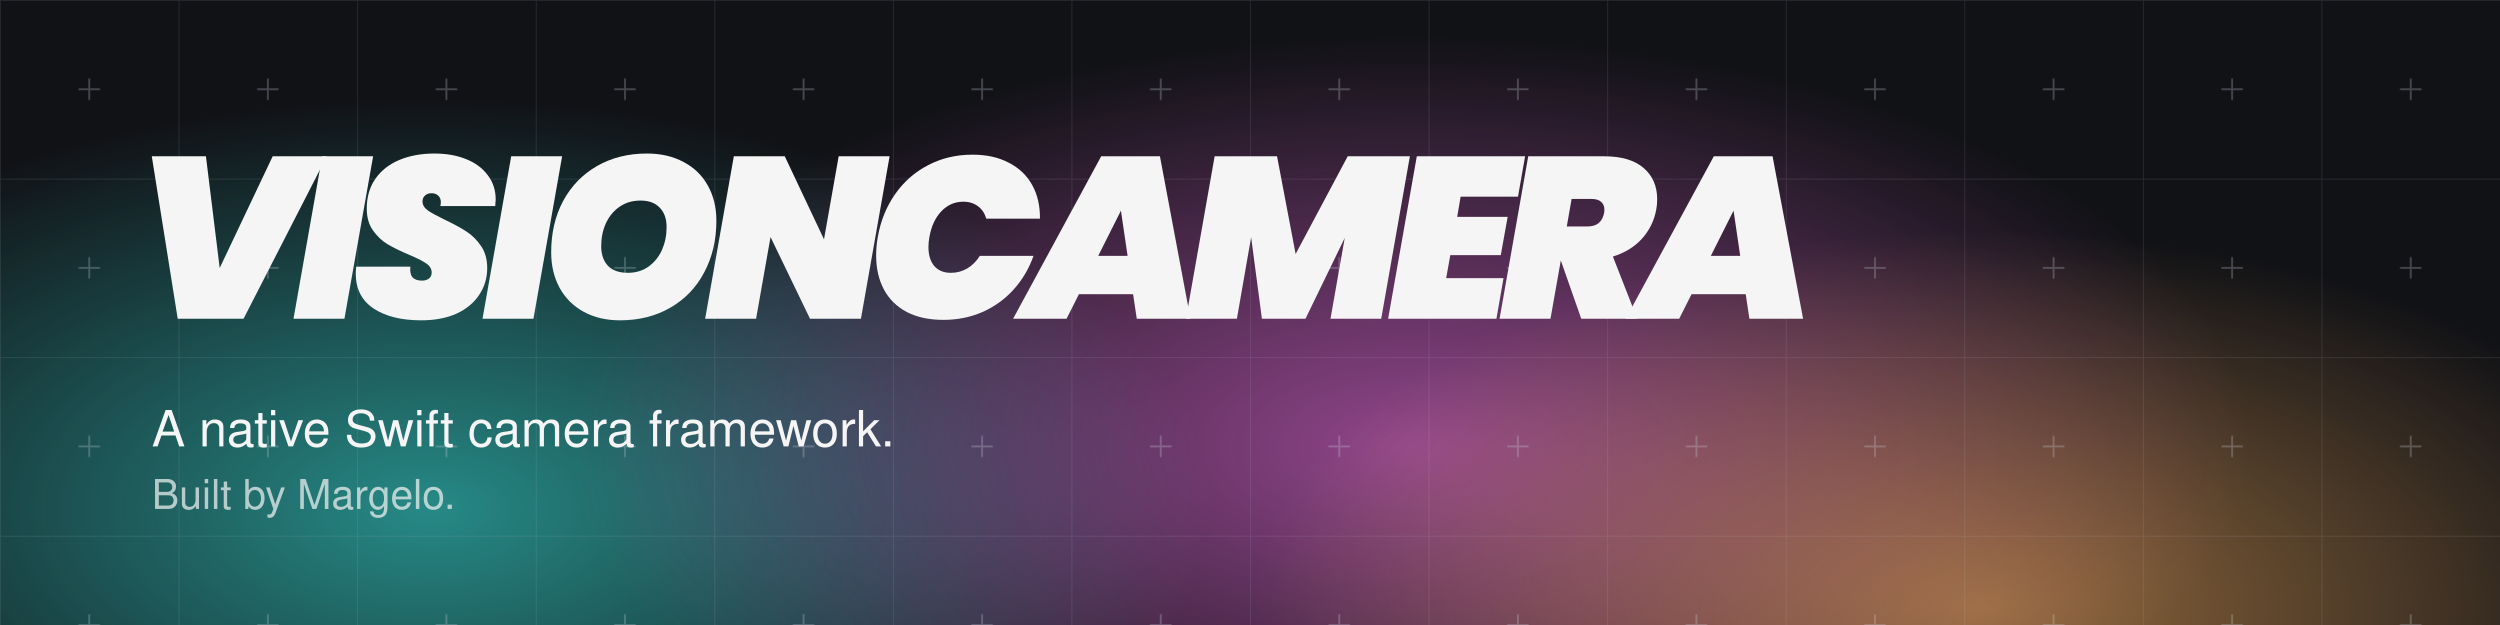
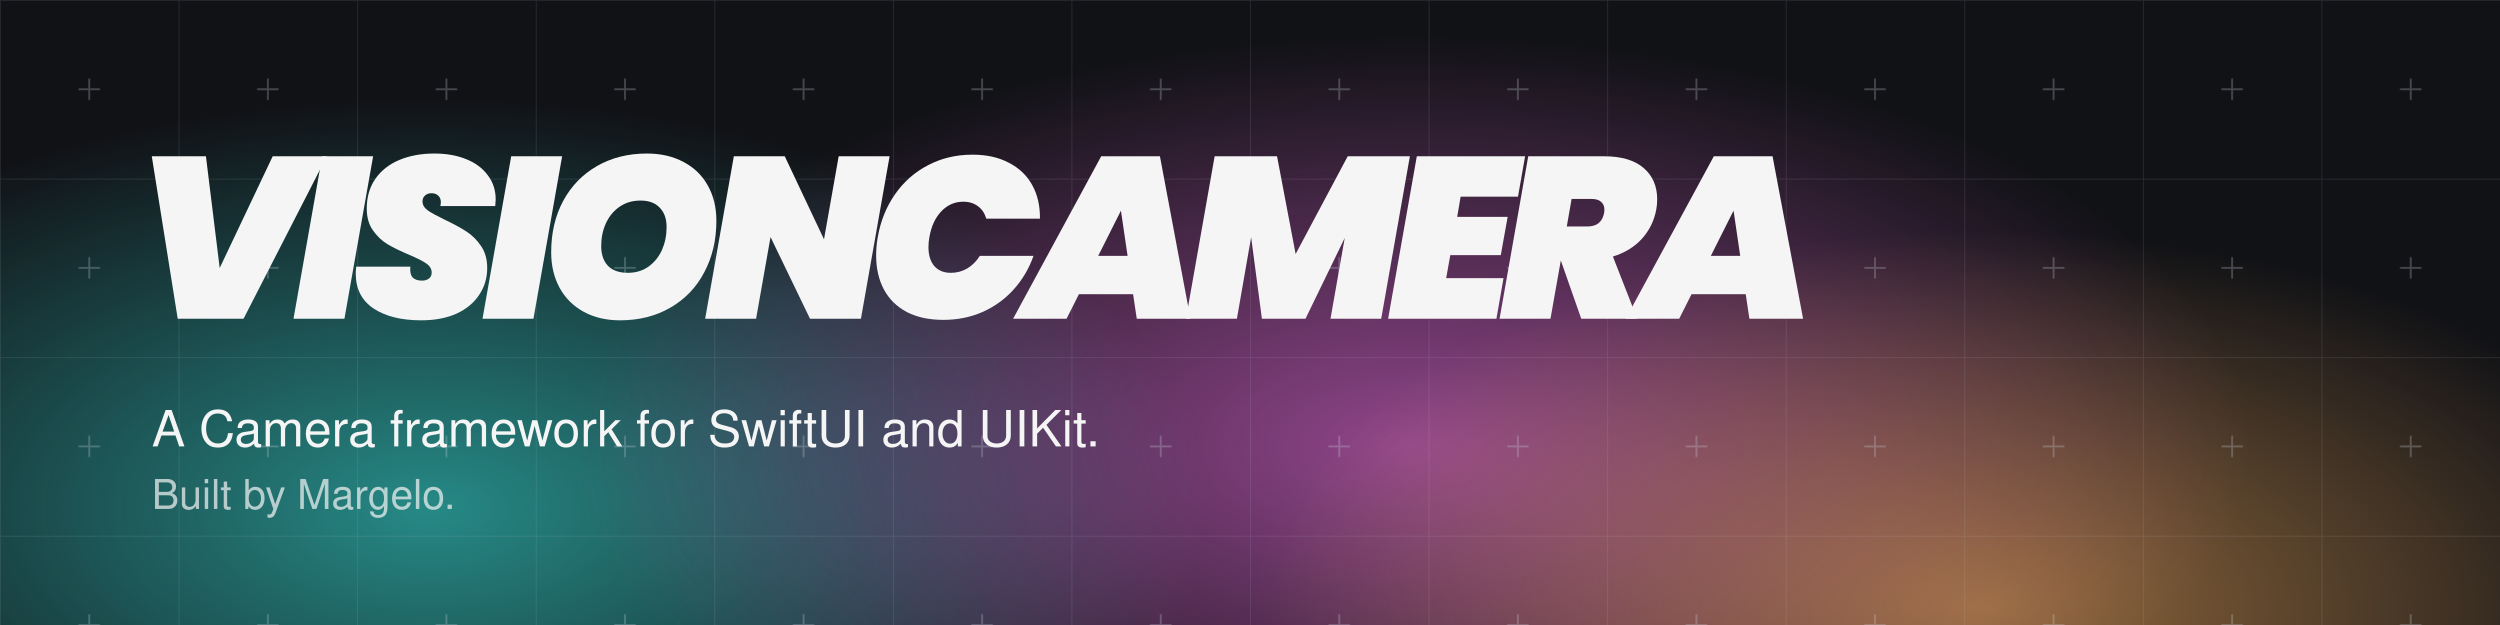
<svg xmlns="http://www.w3.org/2000/svg" width="1400" height="350" viewBox="0 0 1400 350" role="img" aria-labelledby="title description">
  <defs>
    <radialGradient id="cyan">
      <stop stop-color="#34d9d1" stop-opacity=".6" />
      <stop offset="1" stop-color="#34d9d1" stop-opacity="0" />
    </radialGradient>
    <radialGradient id="pink">
      <stop stop-color="#e567d8" stop-opacity=".6" />
      <stop offset="1" stop-color="#e567d8" stop-opacity="0" />
    </radialGradient>
    <radialGradient id="orange">
      <stop stop-color="#ffb35d" stop-opacity=".55" />
      <stop offset="1" stop-color="#ffb35d" stop-opacity="0" />
    </radialGradient>
    <pattern id="grid" width="100" height="100" patternUnits="userSpaceOnUse">
      <path d="M0 0H100M0 0V100" fill="none" stroke="#c8d1db" stroke-opacity=".12" />
      <path d="M44 50H56M50 44V56" fill="none" stroke="#c8d1db" stroke-opacity=".28" />
    </pattern>
  </defs>
  <path fill="#111216" d="M0 0h1400v350H0z" />
  <ellipse cx="240" cy="285" rx="440" ry="230" fill="url(#cyan)" />
  <ellipse cx="790" cy="250" rx="470" ry="230" fill="url(#pink)" />
  <ellipse cx="1110" cy="340" rx="410" ry="210" fill="url(#orange)" />
  <path fill="url(#grid)" d="M0 0h1400v350H0z" />
  <svg x="85" y="85" width="925" height="95" viewBox="0 0 694 71">
    <path d="M22.749 1.75L28.533 48.695L50.8 1.75H73.55L38.558 69.999H10.893L0 1.75H22.749Z" fill="#f5f5f5" style="fill:#f5f5f5;fill-opacity:1;" />
    <path d="M92.992 1.75L80.943 69.999H59.543L71.593 1.75H92.992Z" fill="#f5f5f5" style="fill:#f5f5f5;fill-opacity:1;" />
    <path d="M113.165 70.673C104.81 70.673 98.127 69.002 93.114 65.661C88.166 62.319 85.692 57.435 85.692 51.009C85.692 50.366 85.756 49.402 85.885 48.117H108.634C108.441 50.109 108.73 51.587 109.502 52.551C110.337 53.515 111.687 53.997 113.55 53.997C114.707 53.997 115.671 53.708 116.442 53.129C117.213 52.551 117.599 51.716 117.599 50.623C117.599 49.081 116.828 47.795 115.285 46.767C113.807 45.739 111.397 44.518 108.056 43.104C104.393 41.562 101.372 40.084 98.995 38.67C96.681 37.256 94.657 35.328 92.922 32.886C91.186 30.444 90.319 27.392 90.319 23.729C90.319 18.909 91.508 14.764 93.885 11.294C96.328 7.759 99.701 5.092 104.007 3.293C108.313 1.493 113.229 0.594 118.756 0.594C123.704 0.594 128.106 1.365 131.962 2.907C135.882 4.45 138.934 6.699 141.119 9.655C143.369 12.547 144.493 15.985 144.493 19.969C144.493 20.483 144.429 21.383 144.3 22.668H121.262C121.39 21.897 121.455 21.383 121.455 21.126C121.455 19.905 121.101 18.973 120.394 18.331C119.687 17.624 118.723 17.27 117.502 17.27C116.41 17.27 115.51 17.591 114.803 18.234C114.096 18.877 113.743 19.712 113.743 20.74C113.743 22.154 114.482 23.407 115.96 24.5C117.438 25.528 119.784 26.813 122.997 28.356C126.66 30.091 129.68 31.73 132.058 33.272C134.5 34.814 136.589 36.871 138.324 39.441C140.059 41.947 140.927 45.032 140.927 48.695C140.927 52.872 139.802 56.632 137.553 59.973C135.368 63.315 132.187 65.95 128.01 67.878C123.832 69.742 118.884 70.673 113.165 70.673Z" fill="#f5f5f5" style="fill:#f5f5f5;fill-opacity:1;" />
    <path d="M172.41 1.75L160.36 69.999H138.96L151.01 1.75H172.41Z" fill="#f5f5f5" style="fill:#f5f5f5;fill-opacity:1;" />
    <path d="M196.727 70.673C190.943 70.673 185.866 69.484 181.496 67.107C177.126 64.729 173.753 61.387 171.375 57.082C168.997 52.712 167.808 47.731 167.808 42.14C167.808 33.979 169.479 26.781 172.821 20.548C176.227 14.25 180.95 9.366 186.991 5.896C193.096 2.361 200.101 0.594 208.005 0.594C213.917 0.594 219.059 1.783 223.428 4.16C227.863 6.474 231.269 9.783 233.646 14.089C236.024 18.331 237.213 23.247 237.213 28.838C237.213 36.935 235.51 44.165 232.104 50.527C228.762 56.889 224.007 61.837 217.837 65.372C211.732 68.906 204.696 70.673 196.727 70.673ZM200.004 50.719C203.346 50.719 206.238 49.852 208.68 48.117C211.186 46.317 213.082 43.972 214.367 41.08C215.653 38.124 216.295 34.943 216.295 31.537C216.295 28.002 215.331 25.271 213.403 23.343C211.54 21.351 208.841 20.355 205.306 20.355C201.964 20.355 199.04 21.222 196.534 22.957C194.028 24.693 192.1 27.038 190.75 29.994C189.465 32.886 188.822 36.035 188.822 39.441C188.822 42.976 189.754 45.739 191.618 47.731C193.546 49.723 196.341 50.719 200.004 50.719Z" fill="#f5f5f5" style="fill:#f5f5f5;fill-opacity:1;" />
    <path d="M297.951 69.999H276.551L259.971 35.682L253.898 69.999H232.498L244.547 1.75H265.947L282.431 36.646L288.6 1.75H310L297.951 69.999Z" fill="#f5f5f5" style="fill:#f5f5f5;fill-opacity:1;" />
    <path d="M305.016 35.778C306.173 29.03 308.583 23.022 312.246 17.752C315.909 12.482 320.536 8.402 326.127 5.51C331.718 2.554 337.951 1.076 344.827 1.076C350.74 1.076 355.817 2.2 360.058 4.45C364.364 6.635 367.641 9.751 369.89 13.8C372.139 17.849 373.232 22.572 373.168 27.97H350.611C349.969 25.721 348.812 23.986 347.141 22.765C345.47 21.48 343.414 20.837 340.972 20.837C337.373 20.837 334.288 22.186 331.718 24.885C329.147 27.584 327.476 31.215 326.705 35.778C326.448 37.063 326.319 38.445 326.319 39.923C326.319 43.265 327.123 45.9 328.729 47.828C330.4 49.755 332.746 50.719 335.766 50.719C338.208 50.719 340.49 50.109 342.61 48.888C344.731 47.603 346.498 45.835 347.912 43.586H370.469C368.541 48.984 365.745 53.708 362.082 57.756C358.419 61.805 354.049 64.954 348.972 67.203C343.96 69.388 338.497 70.481 332.585 70.481C326.609 70.481 321.5 69.388 317.258 67.203C313.017 64.954 309.804 61.805 307.619 57.756C305.434 53.644 304.341 48.888 304.341 43.49C304.341 40.855 304.566 38.284 305.016 35.778Z" fill="#f5f5f5" style="fill:#f5f5f5;fill-opacity:1;" />
    <path d="M412.298 59.684H389.548L384.343 69.999H361.883L398.899 1.75H423.576L436.396 69.999H413.84L412.298 59.684ZM409.984 43.586L407.189 24.596L397.645 43.586H409.984Z" fill="#f5f5f5" style="fill:#f5f5f5;fill-opacity:1;" />
    <path d="M528.593 1.75L516.543 69.999H495.24L501.216 36.067L484.733 69.999H466.418L461.887 35.778L455.911 69.999H434.511L446.56 1.75H472.78L480.588 42.815L502.47 1.75H528.593Z" fill="#f5f5f5" style="fill:#f5f5f5;fill-opacity:1;" />
    <path d="M549.913 18.716L548.467 27.199H569.674L566.782 43.297H545.575L543.84 52.937H567.939L564.951 69.999H519.452L531.501 1.75H577L574.012 18.716H549.913Z" fill="#f5f5f5" style="fill:#f5f5f5;fill-opacity:1;" />
    <path d="M610.128 1.75C617.454 1.75 623.013 3.389 626.804 6.667C630.596 9.944 632.491 14.314 632.491 19.776C632.491 21.383 632.363 22.829 632.106 24.114C631.27 28.741 629.278 32.822 626.129 36.356C622.98 39.827 618.9 42.333 613.887 43.875L624.105 69.999H600.584L592.005 45.514L587.667 69.999H566.268L578.317 1.75H610.128ZM594.512 31.248H602.994C605.051 31.248 606.657 30.798 607.814 29.898C609.035 28.934 609.838 27.456 610.224 25.464C610.288 25.142 610.32 24.725 610.32 24.211C610.32 22.797 609.871 21.704 608.971 20.933C608.071 20.098 606.754 19.68 605.019 19.68H596.536L594.512 31.248Z" fill="#f5f5f5" style="fill:#f5f5f5;fill-opacity:1;" />
    <path d="M669.693 59.684H646.943L641.738 69.999H619.278L656.294 1.75H680.971L693.792 69.999H671.235L669.693 59.684ZM667.379 43.586L664.584 24.596L655.04 43.586H667.379Z" fill="#f5f5f5" style="fill:#f5f5f5;fill-opacity:1;" />
  </svg>
-   <text x="85" y="250" fill="#f5f5f5" font-family="-apple-system, BlinkMacSystemFont, Helvetica, Arial, sans-serif" font-size="28" font-weight="500">A native Swift camera framework.</text>
+   <text x="85" y="250" fill="#f5f5f5" font-family="-apple-system, BlinkMacSystemFont, Helvetica, Arial, sans-serif" font-size="28" font-weight="500">A Camera framework for SwiftUI and UIKit.</text>
  <text x="85" y="285" fill="#f5f5f5" opacity=".7" font-family="-apple-system, BlinkMacSystemFont, Helvetica, Arial, sans-serif" font-size="23">Built by Margelo.</text>
</svg>
